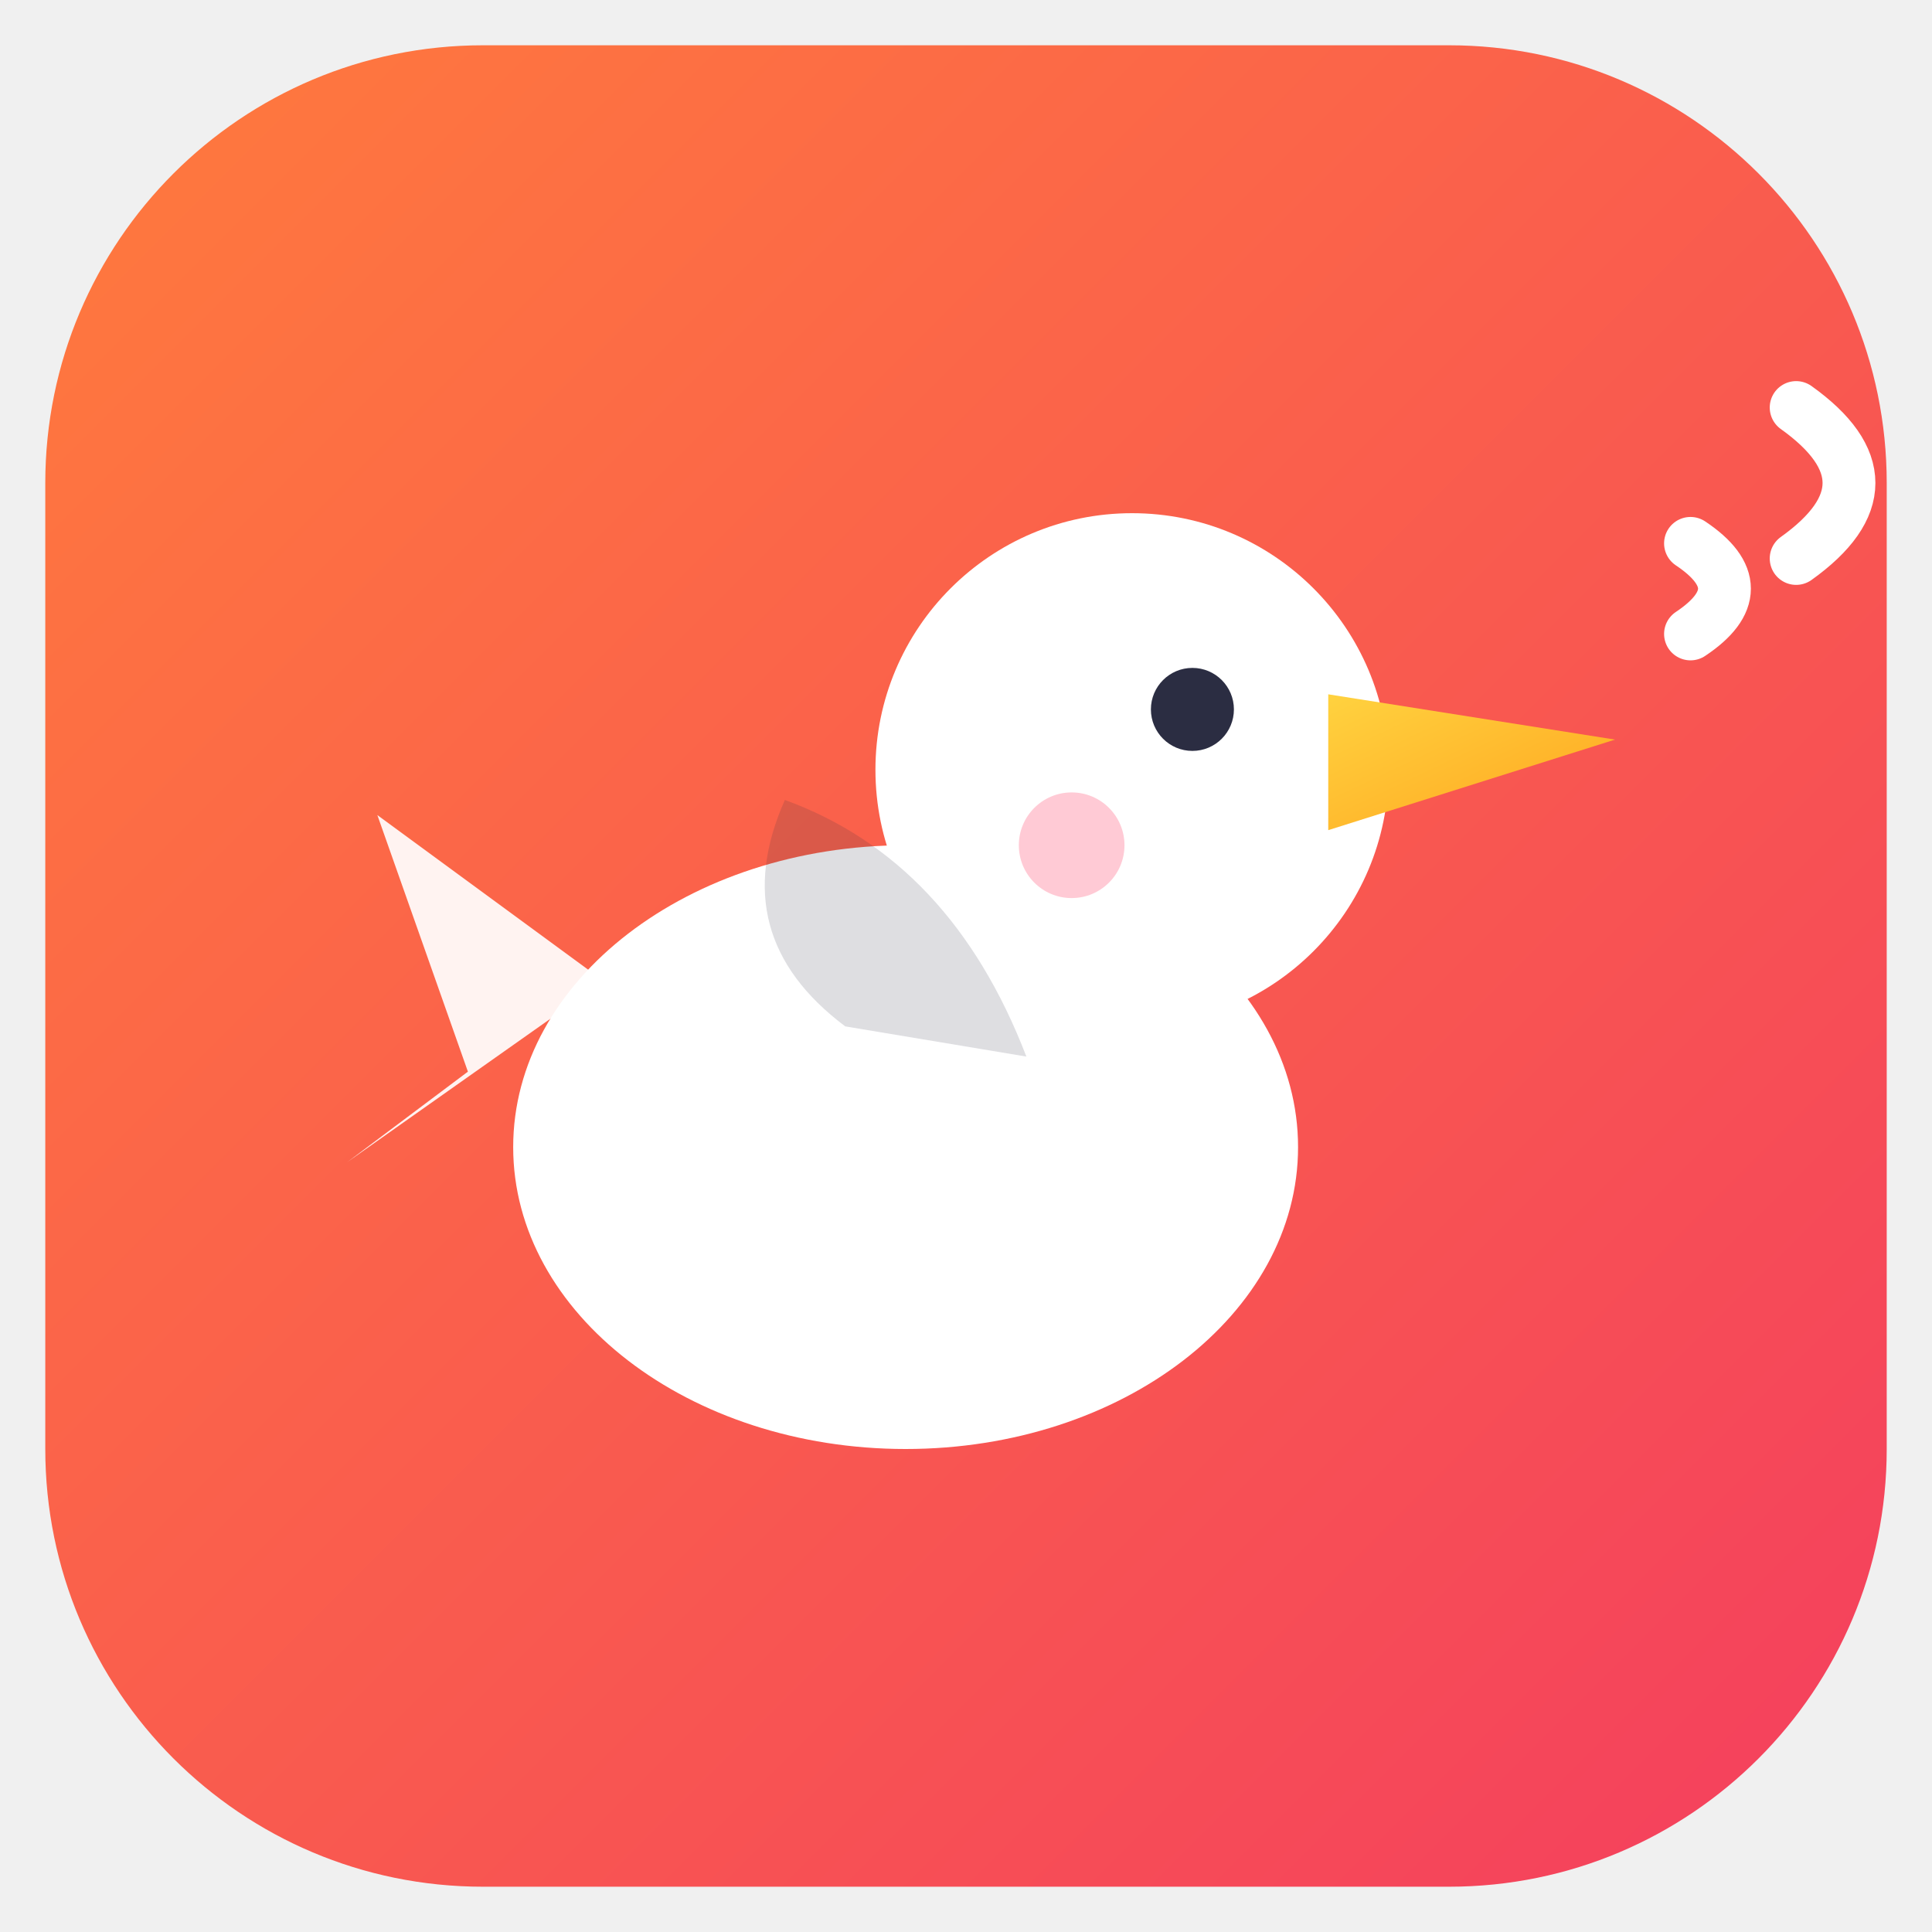
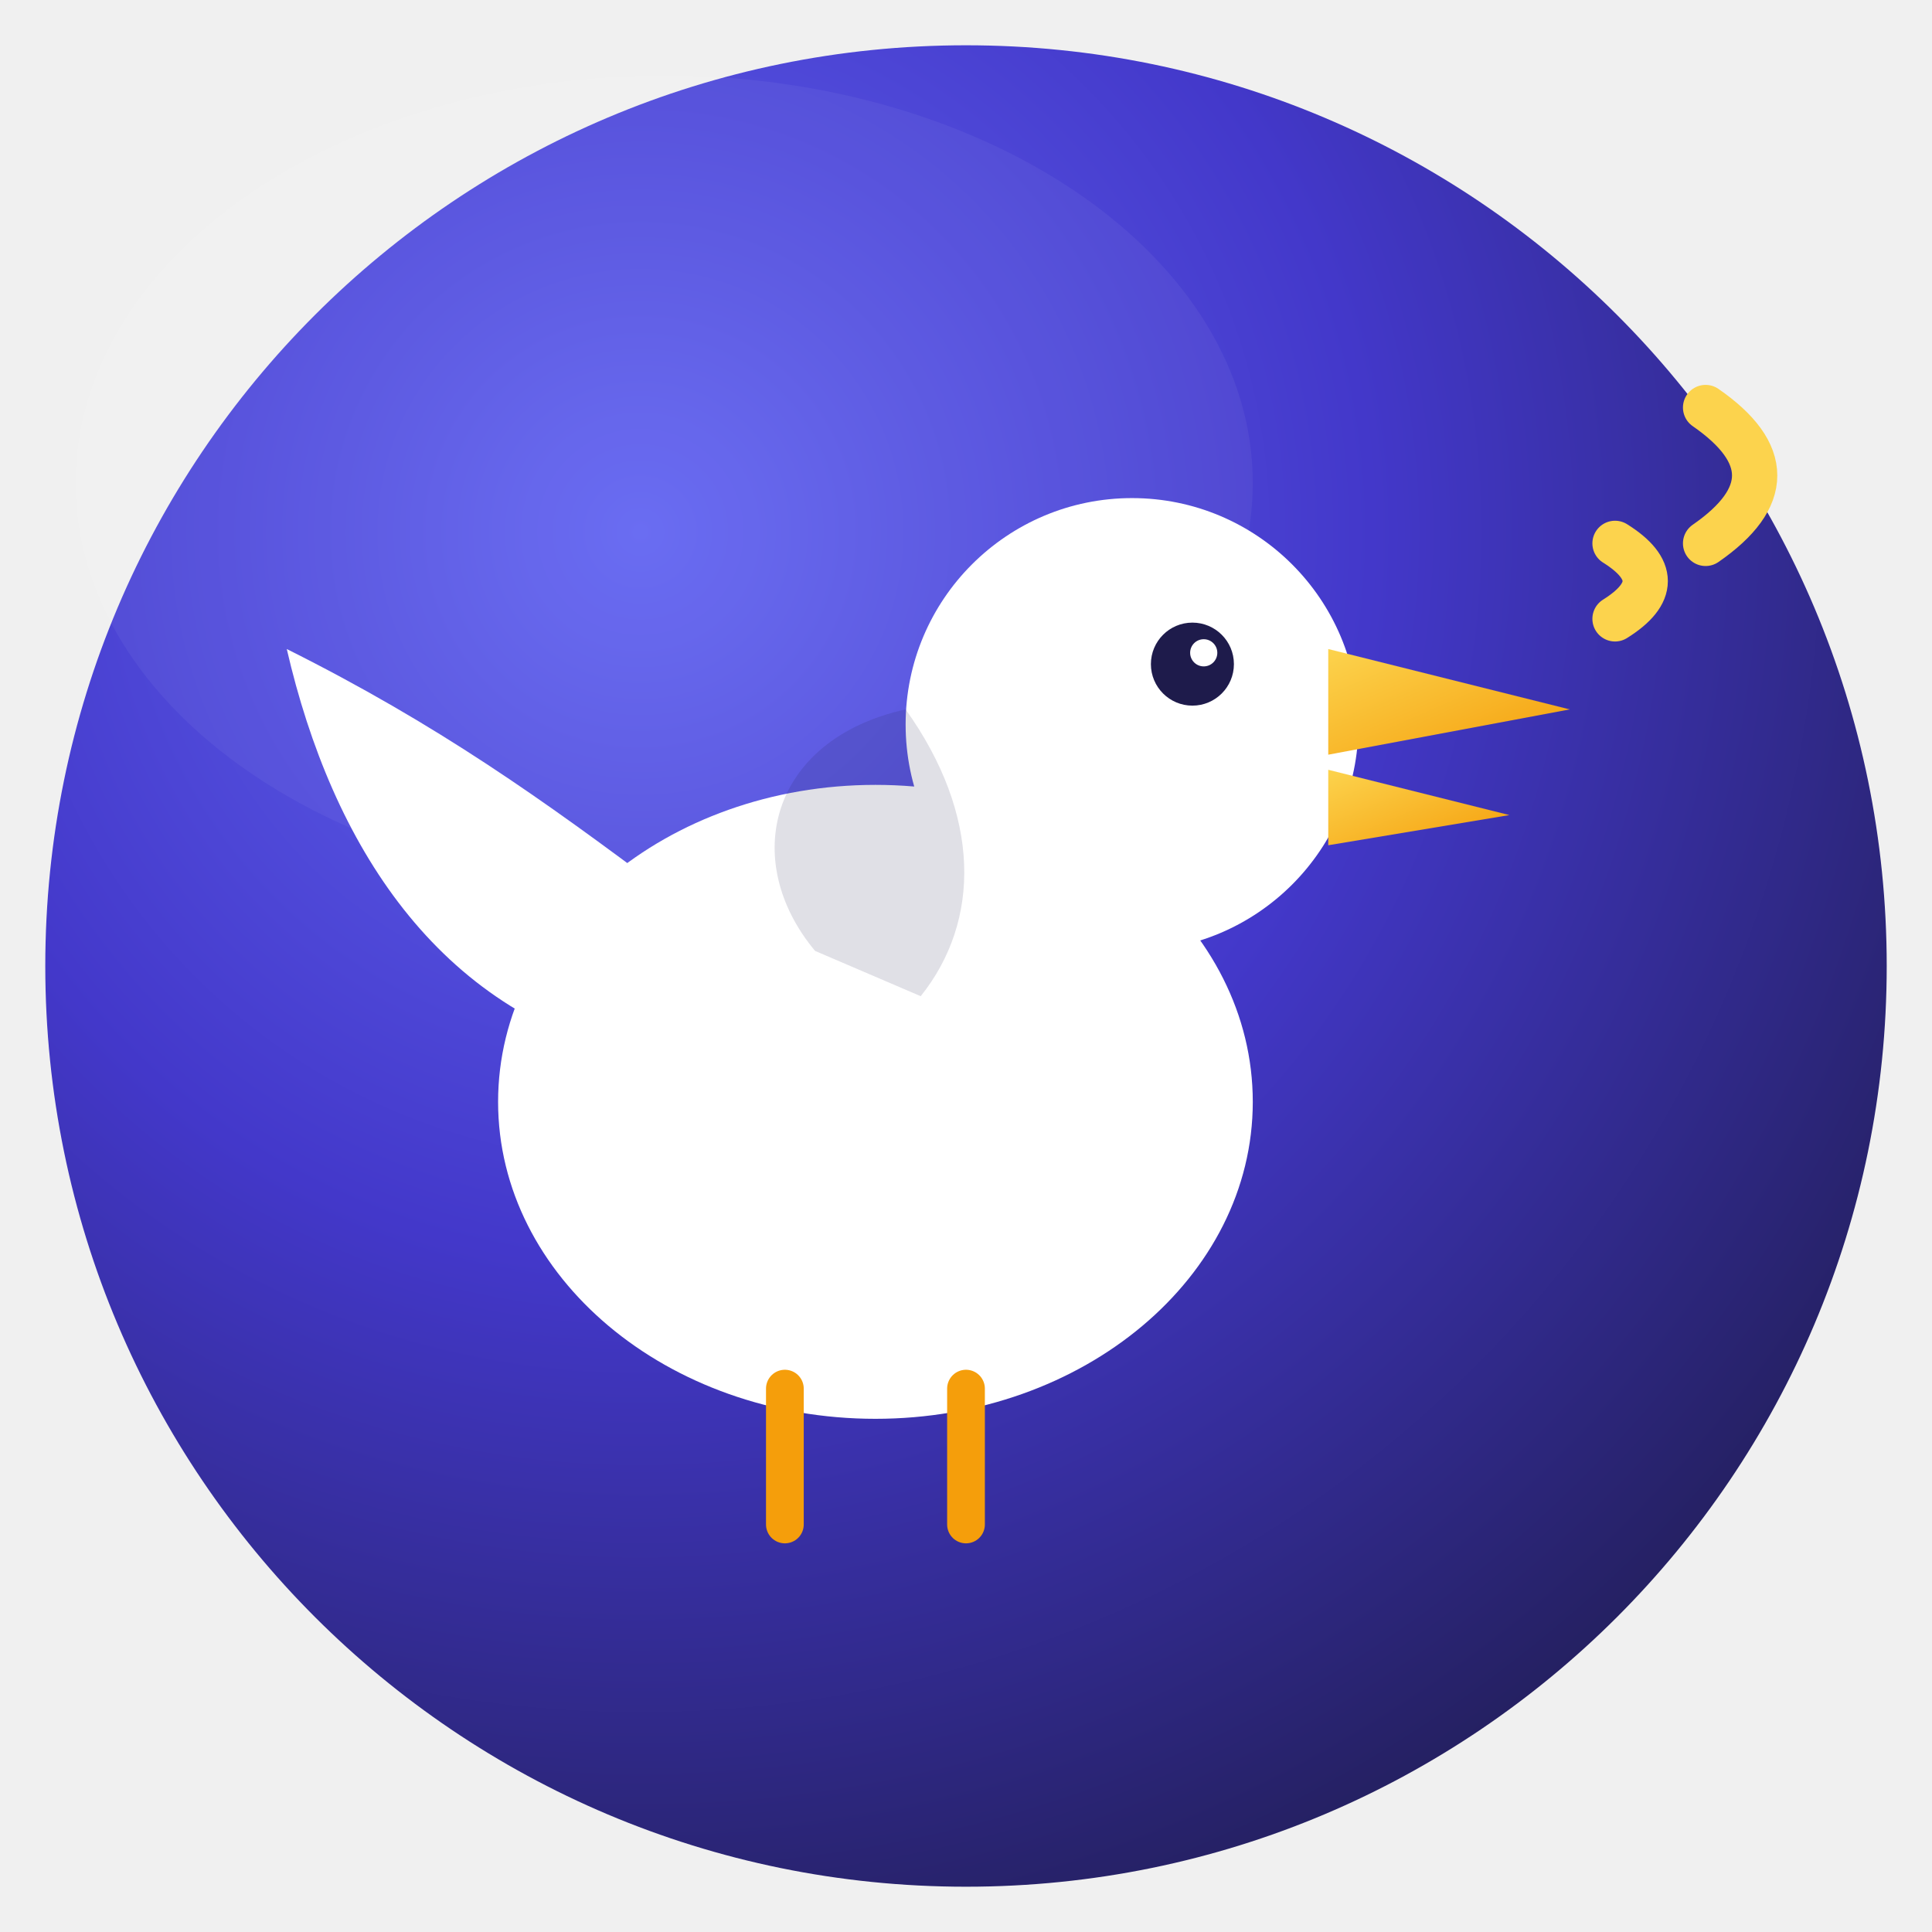
<svg xmlns="http://www.w3.org/2000/svg" viewBox="0 0 256 256" width="256" height="256" role="img" aria-label="chirp logo">
  <defs>
-     <linearGradient id="bg" x1="0" y1="0" x2="1" y2="1">
-       <stop offset="0%" stop-color="#FF7A3D" />
-       <stop offset="100%" stop-color="#F43F5E" />
-     </linearGradient>
+     <radialGradient id="bg" cx="32%" cy="26%" r="90%">
+       <stop offset="0%" stop-color="#6366F1" />
+       <stop offset="45%" stop-color="#4338CA" />
+       <stop offset="100%" stop-color="#1E1B4B" />
+     </radialGradient>
    <linearGradient id="beak" x1="0" y1="0" x2="1" y2="1">
-       <stop offset="0%" stop-color="#FFD23F" />
-       <stop offset="100%" stop-color="#FFA51F" />
+       <stop offset="0%" stop-color="#FCD34D" />
+       <stop offset="100%" stop-color="#F59E0B" />
    </linearGradient>
  </defs>
-   <rect x="6" y="6" width="244" height="244" rx="58" fill="url(#bg)" />
-   <path d="M80 130 L50 108 L62 142 L46 154 Z" fill="#ffffff" opacity="0.92" />
-   <ellipse cx="120" cy="152" rx="52" ry="40" fill="#ffffff" />
-   <circle cx="150" cy="102" r="34" fill="#ffffff" />
-   <path d="M176 92 L214 98 L176 110 Z" fill="url(#beak)" />
-   <circle cx="158" cy="94" r="5.5" fill="#2B2D42" />
-   <circle cx="142" cy="112" r="7" fill="#FF9FB2" opacity="0.55" />
-   <path d="M112 136 Q96 124 104 106 Q126 114 136 140 Z" fill="#2B2D42" opacity="0.16" />
-   <g stroke="#ffffff" stroke-width="7" stroke-linecap="round" fill="none">
-     <path d="M224 84 q9 -6 0 -12" />
-     <path d="M238 74 q14 -10 0 -20" />
-   </g>
+   <circle cx="128" cy="128" r="122" fill="url(#bg)" />
+   <ellipse cx="88" cy="64" rx="78" ry="54" fill="#ffffff" opacity="0.05" />
+   <path d="M 84 140 C 58 134 44 112 38 86 C 58 96 72 106 88 118 Z" fill="#ffffff" />
+   <ellipse cx="116" cy="146" rx="50" ry="42" fill="#ffffff" />
+   <circle cx="150" cy="96" r="30" fill="#ffffff" />
+   <path d="M 108 126 C 98 114 102 98 120 94 C 130 108 130 122 122 132 Z" fill="#1E1B4B" opacity="0.14" />
+   <path d="M 176 86 L 208 94 L 176 100 Z" fill="url(#beak)" />
+   <path d="M 176 102 L 200 108 L 176 112 Z" fill="url(#beak)" />
+   <circle cx="158" cy="88" r="5.5" fill="#1E1B4B" />
+   <circle cx="159.5" cy="86.5" r="1.8" fill="#ffffff" />
+   <line x1="104" y1="184" x2="104" y2="202" stroke="#F59E0B" stroke-width="5" stroke-linecap="round" />
+   <line x1="128" y1="184" x2="128" y2="202" stroke="#F59E0B" stroke-width="5" stroke-linecap="round" />
+   <path d="M 214 82 q 8 -5 0 -10" stroke="#FCD34D" stroke-width="6" stroke-linecap="round" fill="none" />
+   <path d="M 226 72 q 13 -9 0 -18" stroke="#FCD34D" stroke-width="6" stroke-linecap="round" fill="none" />
</svg>
